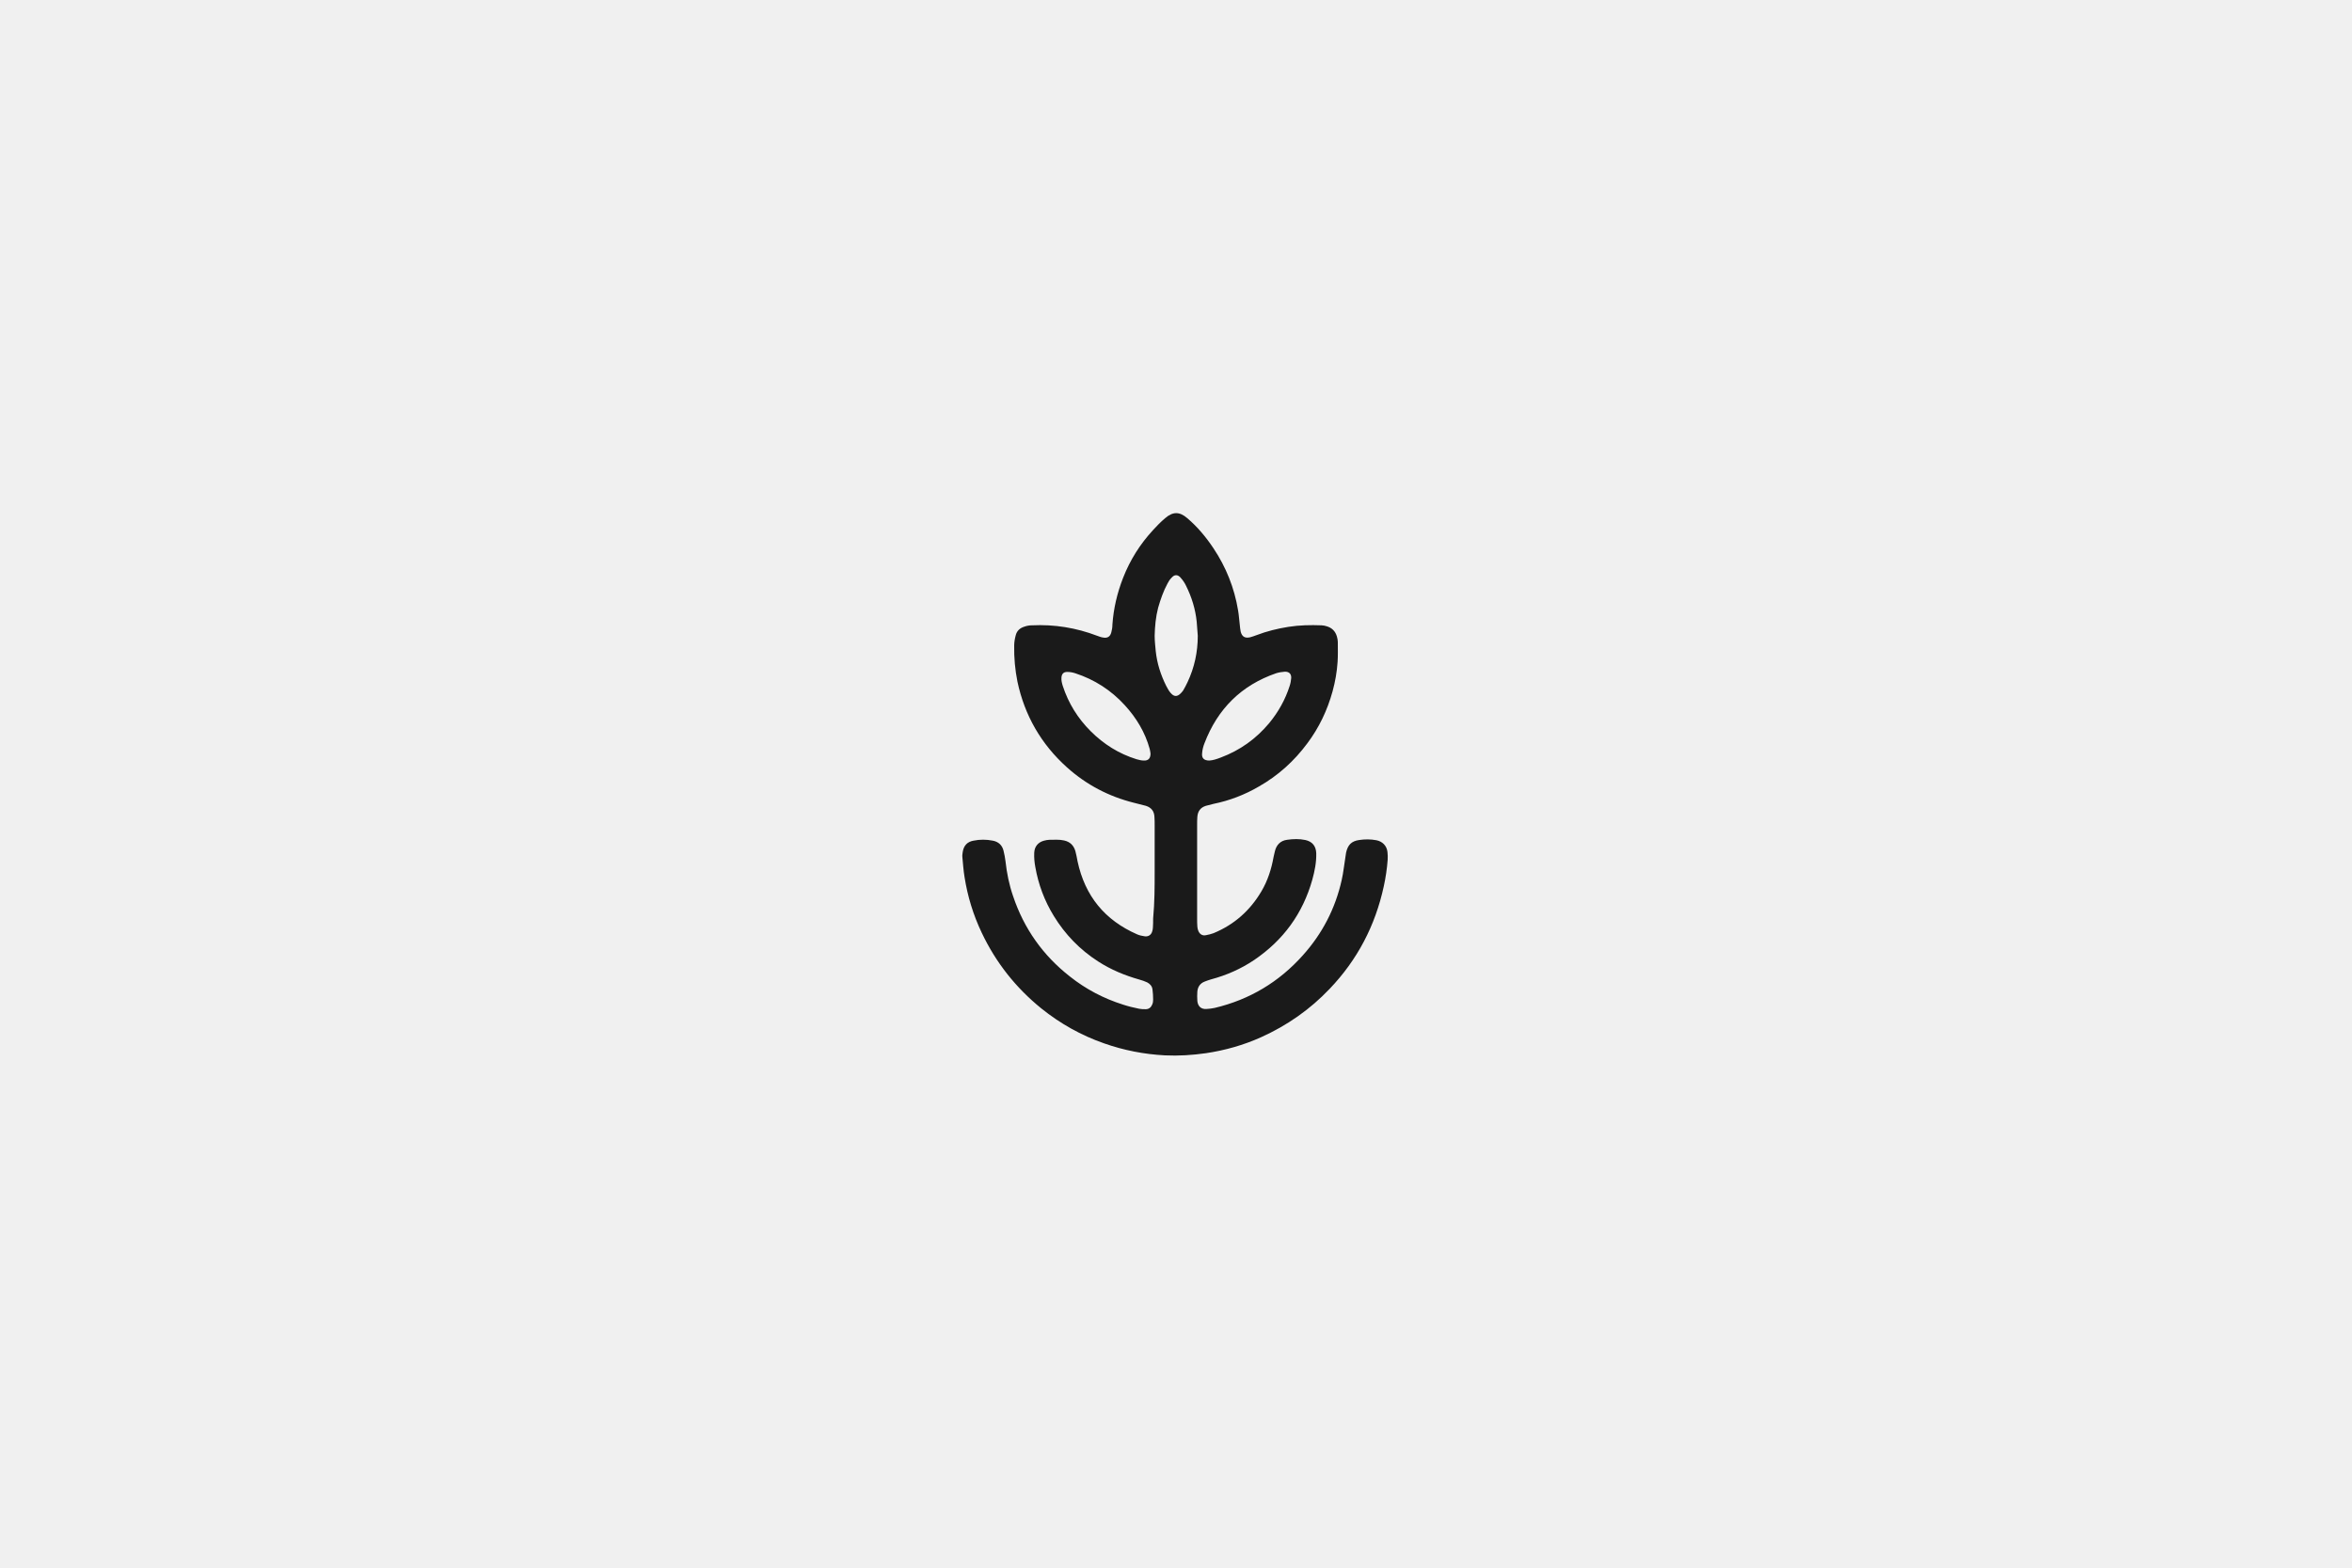
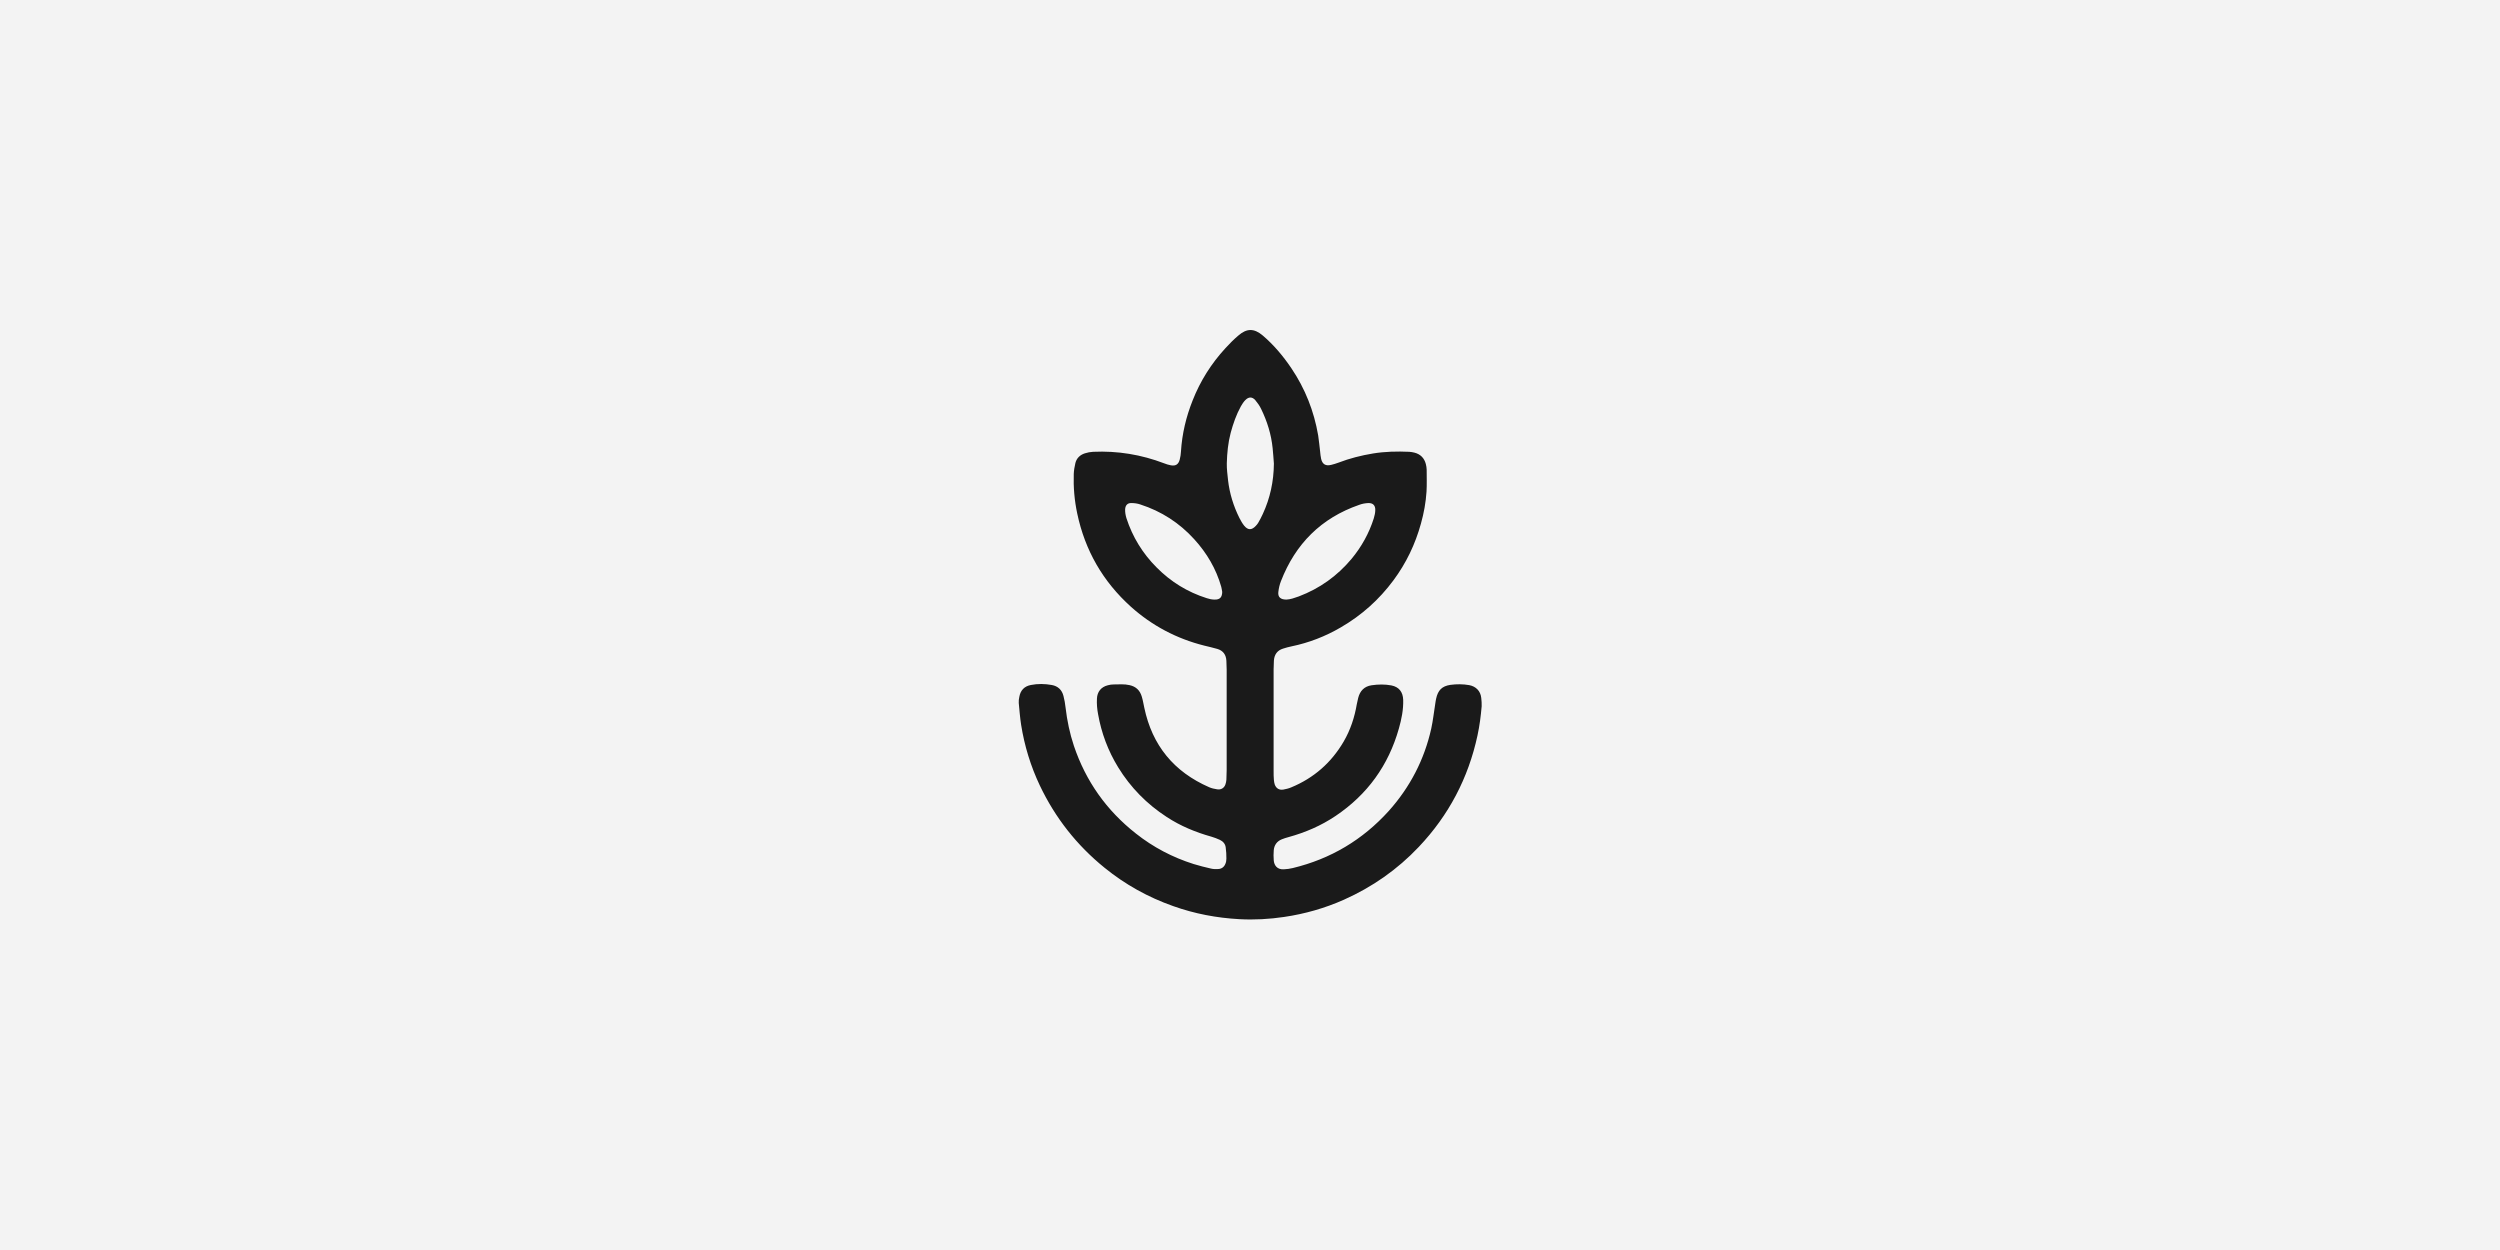
- <svg xmlns="http://www.w3.org/2000/svg" version="1.1" id="Layer_1" x="0px" y="0px" viewBox="0 0 1080 720" style="enable-background:new 0 0 1080 720;" xml:space="preserve">
+ <svg xmlns="http://www.w3.org/2000/svg" version="1.1" x="0px" y="0px" viewBox="0 0 1800 900" style="enable-background:new 0 0 1800 900;" xml:space="preserve">
  <style type="text/css">
- 	.st0{fill:#1A1A1A;}
- 	.st1{fill:#FFFFFF;}
- 	.st2{fill-rule:evenodd;clip-rule:evenodd;fill:#1A1A1A;}
- 	.st3{fill:#231D2B;}
- 	.st4{fill:#060000;}
- 	.st5{clip-path:url(#SVGID_2_);}
- 	.st6{clip-path:url(#SVGID_4_);}
- 	.st7{clip-path:url(#SVGID_6_);}
- 	.st8{clip-path:url(#SVGID_8_);}
- 	.st9{clip-path:url(#SVGID_10_);}
- 	.st10{clip-path:url(#SVGID_12_);}
- 	.st11{clip-path:url(#SVGID_14_);}
- 	.st12{clip-path:url(#SVGID_16_);}
- 	.st13{clip-path:url(#SVGID_18_);}
- 	.st14{clip-path:url(#SVGID_20_);}
- 	.st15{clip-path:url(#SVGID_22_);}
- 	.st16{clip-path:url(#SVGID_24_);}
- 	.st17{clip-path:url(#SVGID_26_);}
- 	.st18{clip-path:url(#SVGID_28_);}
- 	.st19{clip-path:url(#SVGID_30_);}
- 	.st20{clip-path:url(#SVGID_32_);}
- 	.st21{clip-path:url(#SVGID_34_);}
- 	.st22{clip-path:url(#SVGID_36_);}
- 	.st23{clip-path:url(#SVGID_38_);}
- 	.st24{clip-path:url(#SVGID_40_);}
- 	.st25{clip-path:url(#SVGID_42_);}
- 	.st26{clip-path:url(#SVGID_44_);}
- 	.st27{clip-path:url(#SVGID_46_);}
- 	.st28{clip-path:url(#SVGID_48_);}
- 	.st29{clip-path:url(#SVGID_50_);}
- 	.st30{clip-path:url(#SVGID_52_);}
- 	.st31{clip-path:url(#SVGID_54_);}
- 	.st32{clip-path:url(#SVGID_56_);}
- 	.st33{clip-path:url(#SVGID_58_);}
- 	.st34{clip-path:url(#SVGID_60_);}
- 	.st35{clip-path:url(#SVGID_62_);}
- 	.st36{clip-path:url(#SVGID_64_);}
- 	.st37{clip-path:url(#SVGID_66_);}
- 	.st38{clip-path:url(#SVGID_68_);}
- 	.st39{clip-path:url(#SVGID_70_);}
- 	.st40{clip-path:url(#SVGID_72_);}
- 	.st41{clip-path:url(#SVGID_74_);}
- 	.st42{fill-rule:evenodd;clip-rule:evenodd;fill:#2B2D33;}
+ 	.st0{display:none;}
+ 	.st1{display:inline;fill-rule:evenodd;clip-rule:evenodd;}
+ 	.st2{fill:#F3F3F3;}
+ 	.st3{fill:#FFFCF8;}
+ 	.st4{fill:#1A1A1A;}
+ 	.st5{fill:#B9B9B9;}
+ 	.st6{fill-rule:evenodd;clip-rule:evenodd;fill:#1A1A1A;}
+ 	.st7{fill:#E6E7E8;}
+ 	.st8{clip-path:url(#SVGID_2_);}
+ 	.st9{clip-path:url(#SVGID_4_);}
+ 	.st10{clip-path:url(#SVGID_6_);}
+ 	.st11{clip-path:url(#SVGID_8_);}
+ 	.st12{clip-path:url(#SVGID_10_);}
+ 	.st13{clip-path:url(#SVGID_12_);}
+ 	.st14{clip-path:url(#SVGID_14_);}
+ 	.st15{clip-path:url(#SVGID_14_);fill:#1A1A1A;}
+ 	.st16{clip-path:url(#SVGID_16_);}
+ 	.st17{clip-path:url(#SVGID_18_);}
+ 	.st18{clip-path:url(#SVGID_20_);}
+ 	.st19{clip-path:url(#SVGID_22_);}
+ 	.st20{clip-path:url(#SVGID_24_);}
+ 	.st21{clip-path:url(#SVGID_26_);}
+ 	.st22{clip-path:url(#SVGID_28_);}
+ 	.st23{clip-path:url(#SVGID_30_);}
+ 	.st24{clip-path:url(#SVGID_32_);}
+ 	.st25{clip-path:url(#SVGID_34_);}
+ 	.st26{clip-path:url(#SVGID_36_);}
+ 	.st27{clip-path:url(#SVGID_38_);}
+ 	.st28{clip-path:url(#SVGID_40_);}
+ 	.st29{clip-path:url(#SVGID_42_);}
+ 	.st30{clip-path:url(#SVGID_44_);}
+ 	.st31{clip-path:url(#SVGID_46_);}
+ 	.st32{clip-path:url(#SVGID_48_);}
+ 	.st33{clip-path:url(#SVGID_48_);fill:#1A1A1A;}
+ 	.st34{clip-path:url(#SVGID_50_);}
+ 	.st35{clip-path:url(#SVGID_52_);}
+ 	.st36{clip-path:url(#SVGID_54_);}
+ 	.st37{clip-path:url(#SVGID_56_);}
+ 	.st38{clip-path:url(#SVGID_58_);}
+ 	.st39{clip-path:url(#SVGID_60_);}
+ 	.st40{clip-path:url(#SVGID_62_);}
+ 	.st41{clip-path:url(#SVGID_64_);}
+ 	.st42{clip-path:url(#SVGID_66_);}
+ 	.st43{clip-path:url(#SVGID_68_);}
+ 	.st44{clip-path:url(#SVGID_70_);}
+ 	.st45{clip-path:url(#SVGID_72_);}
+ 	.st46{fill:#00A651;}
</style>
-   <path class="st2" d="M530.2,400.4c0-7.2,0-14.4,0-21.5c0-1.2,0-2.4-0.1-3.7c-0.1-2.6-1.4-4.3-3.9-5.1c-1.8-0.5-3.7-0.9-5.5-1.4  c-11.6-2.9-21.9-8.3-30.8-16.3c-11.8-10.6-19.4-23.8-22.7-39.3c-1.1-5.5-1.6-11-1.5-16.6c0-1.6,0.3-3.2,0.7-4.7c0.5-2.1,2-3.4,4-4  c1.1-0.4,2.3-0.6,3.4-0.6c10.3-0.5,20.3,1.1,30,4.8c0.9,0.3,1.8,0.7,2.7,0.8c2,0.4,3.3-0.4,3.8-2.4c0.3-1.1,0.5-2.3,0.5-3.5  c0.5-7.4,2.2-14.6,4.9-21.5c3.2-8.2,7.8-15.5,13.8-22c1.7-1.9,3.5-3.7,5.5-5.4c3.6-3.1,6.6-3.1,10.2,0c4.7,4,8.6,8.7,12,13.8  c5.8,8.7,9.6,18.2,11.3,28.5c0.4,2.2,0.5,4.5,0.8,6.8c0.1,1,0.2,2,0.4,3c0.6,2.3,1.9,3.1,4.3,2.6c1-0.3,2-0.6,3-1  c4.7-1.8,9.6-3,14.6-3.8c5.1-0.8,10.2-0.9,15.3-0.7c0.7,0,1.5,0.2,2.2,0.4c2.5,0.7,4.1,2.3,4.8,4.8c0.2,0.8,0.4,1.6,0.4,2.4  c0,3.1,0.1,6.2-0.1,9.2c-0.3,4.6-1.1,9.1-2.3,13.5c-2.4,8.7-6.2,16.7-11.6,23.9c-6,8.1-13.4,14.8-22.2,19.8  c-6.5,3.8-13.5,6.5-20.9,8c-1.2,0.3-2.4,0.6-3.5,0.9c-2.5,0.8-3.7,2.5-3.9,5.1c-0.1,1.2-0.1,2.4-0.1,3.7c0,14.3,0,28.6,0,42.9  c0,1.2,0,2.4,0.1,3.7c0,0.6,0.2,1.3,0.4,1.9c0.6,1.6,1.9,2.5,3.6,2.1c1.1-0.2,2.3-0.5,3.4-0.9c9.5-3.9,16.8-10.4,22-19.2  c2.9-4.9,4.6-10.2,5.6-15.8c0.2-0.9,0.4-1.8,0.6-2.6c0.7-3,2.6-4.9,5.6-5.3c2.8-0.4,5.6-0.5,8.4,0.1c3.2,0.7,4.9,2.8,5,6.1  c0.1,4.1-0.7,8.1-1.8,12.1c-4.4,15.6-13.3,27.8-26.7,36.9c-6.1,4.1-12.7,7-19.8,8.9c-1,0.3-1.9,0.6-2.9,1c-2.1,0.8-3.2,2.4-3.4,4.6  c-0.1,1.4-0.1,2.9,0,4.3c0.2,2.1,1.4,3.9,4.2,3.7c1.3-0.1,2.5-0.2,3.8-0.5c16-3.8,29.5-11.9,40.4-24.1c9-10,15-21.6,17.9-34.7  c0.8-3.5,1.1-7,1.7-10.5c0.1-0.7,0.2-1.4,0.3-2c0.8-3.6,2.5-5.3,6-5.8c2.6-0.4,5.3-0.4,7.9,0.1c2.7,0.5,4.8,2.5,5.1,5.4  c0.1,1.2,0.2,2.3,0.1,3.5c-0.3,4.1-0.9,8.2-1.8,12.3c-3.9,18-12.1,33.7-24.8,47c-9,9.5-19.6,16.9-31.6,22.3c-8,3.6-16.5,6-25.2,7.3  c-6.3,0.9-12.6,1.3-18.9,1c-9.5-0.5-18.8-2.3-27.9-5.5c-10.6-3.7-20.2-9.1-28.9-16.1c-11.7-9.5-20.8-21-27.3-34.7  c-3.9-8.2-6.5-16.7-7.9-25.6c-0.5-3-0.7-6.1-1-9.2c-0.1-0.8,0.1-1.7,0.2-2.5c0.5-2.8,2.1-4.5,4.9-5c2.9-0.6,5.9-0.6,8.9,0  c2.6,0.5,4.3,2.1,4.9,4.6c0.4,1.6,0.7,3.2,0.9,4.8c0.6,5.5,1.7,10.9,3.5,16.1c5,14.9,13.7,27.2,26.1,36.9  c7.3,5.8,15.5,10.1,24.4,12.9c2.4,0.8,4.9,1.4,7.4,1.9c1,0.2,2,0.2,3,0.2c1.5,0,2.5-0.9,3-2.2c0.3-0.7,0.4-1.4,0.4-2.2  c0-1.6-0.1-3.2-0.3-4.7c-0.2-1.5-1.1-2.5-2.4-3.2c-1.1-0.5-2.4-1-3.6-1.3c-6.7-1.9-13-4.5-18.9-8.3c-8.4-5.4-15.2-12.4-20.4-20.9  c-4.3-7-7.1-14.5-8.5-22.5c-0.4-2.1-0.6-4.3-0.5-6.5c0.1-2.9,1.8-4.9,4.5-5.6c0.8-0.2,1.7-0.4,2.5-0.4c2.2,0,4.5-0.2,6.7,0.3  c2.7,0.6,4.4,2.2,5.2,4.9c0.4,1.5,0.7,3.1,1,4.7c3.4,15.9,12.5,27,27.3,33.5c1.1,0.5,2.2,0.7,3.4,0.9c1.6,0.3,3-0.5,3.5-2  c0.2-0.6,0.4-1.3,0.4-2c0.1-1.4,0.1-2.8,0.1-4.1C530.2,414.3,530.2,407.3,530.2,400.4z M555.3,349.3c1.7-0.1,3.5-0.7,5.3-1.4  c8.8-3.3,16.2-8.6,22.2-15.8c4.2-5.1,7.4-10.8,9.4-17.1c0.4-1.2,0.6-2.4,0.7-3.6c0.1-1.9-1-3-3-2.9c-1.3,0.1-2.6,0.3-3.9,0.7  c-16,5.5-26.9,16.4-32.9,32.1c-0.6,1.5-1,3.1-1.1,4.6C551.7,348.2,552.9,349.3,555.3,349.3z M528.3,346.1c-0.1-0.7-0.2-1.5-0.4-2.2  c-2.1-7.6-6.1-14.2-11.4-20c-6.3-6.9-13.9-11.8-22.8-14.7c-1.2-0.4-2.5-0.6-3.7-0.6c-1.6,0-2.5,0.9-2.6,2.6  c-0.1,1.3,0.2,2.5,0.6,3.8c2.6,8,6.9,14.9,12.8,20.8c6,6,13,10.4,21.1,12.9c1.1,0.3,2.2,0.6,3.3,0.6  C527.3,349.4,528.3,348.3,528.3,346.1z M550,292c-0.2-2.2-0.3-4.3-0.5-6.5c-0.6-5.8-2.3-11.3-4.9-16.5c-0.6-1.3-1.5-2.6-2.5-3.7  c-1.3-1.5-2.8-1.5-4.1,0c-0.8,0.8-1.4,1.7-1.9,2.7c-1.9,3.5-3.2,7.3-4.3,11.1c-1.1,4.2-1.5,8.6-1.6,12.9c0,2.4,0.3,4.8,0.5,7.1  c0.6,5.6,2.3,10.9,4.8,15.9c0.6,1.1,1.2,2.3,2,3.2c1.6,1.9,3.1,1.9,4.8,0.1c0.4-0.4,0.7-0.8,1-1.2c0.7-1.2,1.4-2.5,2-3.8  C548.5,306.5,550,299.4,550,292z" />
+   <g id="bg" class="st0">
+ </g>
+   <g id="Layer_1">
+     <rect x="-19.2" y="-14.5" class="st2" width="1838.4" height="928.9" />
+     <path class="st6" d="M883.2,518.9c0-12.3,0-24.5,0-36.8c0-2.1-0.1-4.2-0.2-6.3c-0.2-4.4-2.4-7.4-6.6-8.6c-3.1-0.9-6.3-1.6-9.5-2.4   c-19.8-5-37.4-14.3-52.6-27.9c-20.2-18.2-33.1-40.6-38.7-67.2c-2-9.4-2.8-18.8-2.5-28.4c0.1-2.7,0.6-5.4,1.2-8   c0.9-3.5,3.4-5.8,6.8-6.9c1.9-0.6,3.9-1,5.9-1.1c17.6-0.8,34.7,2,51.2,8.3c1.5,0.6,3.1,1.1,4.7,1.4c3.5,0.7,5.6-0.6,6.5-4.1   c0.5-1.9,0.8-3.9,0.9-5.9c0.8-12.7,3.7-24.9,8.4-36.7c5.5-14,13.4-26.5,23.6-37.6c2.9-3.2,6-6.3,9.3-9.1c6.1-5.3,11.3-5.3,17.5-0.1   c8,6.8,14.7,14.8,20.6,23.5c10,14.8,16.4,31,19.4,48.6c0.6,3.8,0.9,7.7,1.4,11.6c0.2,1.7,0.3,3.4,0.7,5.1c0.9,4,3.3,5.4,7.3,4.4   c1.8-0.4,3.5-1,5.2-1.6c8.1-3.1,16.4-5.2,24.9-6.6c8.6-1.4,17.3-1.6,26.1-1.2c1.3,0.1,2.5,0.3,3.7,0.6c4.3,1.1,7.1,3.9,8.2,8.2   c0.3,1.3,0.6,2.7,0.6,4c0,5.3,0.2,10.5-0.1,15.8c-0.5,7.8-1.9,15.5-4,23c-4.1,14.9-10.6,28.5-19.8,40.9   c-10.3,13.9-22.9,25.2-37.9,33.9c-11.1,6.5-23,11.1-35.6,13.7c-2,0.4-4.1,1-6,1.6c-4.2,1.3-6.3,4.3-6.6,8.7   c-0.1,2.1-0.2,4.2-0.2,6.3c0,24.4,0,48.9,0,73.3c0,2.1,0,4.2,0.2,6.3c0.1,1.1,0.3,2.2,0.6,3.2c1,2.8,3.2,4.2,6.2,3.7   c2-0.4,3.9-0.8,5.7-1.6c16.2-6.7,28.8-17.7,37.7-32.9c4.9-8.4,7.9-17.5,9.5-27c0.3-1.5,0.7-3,1-4.5c1.3-5.1,4.4-8.3,9.6-9.1   c4.8-0.7,9.6-0.8,14.3,0.1c5.5,1.1,8.3,4.7,8.5,10.4c0.2,7.1-1.2,13.9-3.1,20.6c-7.5,26.6-22.7,47.6-45.6,63   c-10.4,7-21.8,11.9-33.8,15.2c-1.7,0.4-3.3,1-4.9,1.6c-3.5,1.4-5.5,4.2-5.8,7.9c-0.2,2.4-0.2,4.9,0,7.3c0.3,3.6,2.5,6.7,7.3,6.4   c2.2-0.1,4.3-0.4,6.4-0.9c27.3-6.6,50.3-20.3,69.1-41.1c15.3-17.1,25.6-36.9,30.6-59.3c1.3-5.9,1.9-12,2.9-18   c0.2-1.2,0.3-2.3,0.6-3.5c1.3-6.1,4.2-9.1,10.3-10c4.5-0.6,9-0.6,13.6,0.2c4.7,0.9,8.1,4.2,8.6,9.2c0.2,2,0.4,4,0.3,6   c-0.6,7-1.5,14.1-3,21c-6.6,30.7-20.7,57.5-42.3,80.3c-15.4,16.3-33.5,28.9-53.9,38c-13.7,6.1-28.1,10.2-43,12.4   c-10.7,1.6-21.5,2.2-32.3,1.6c-16.3-0.9-32.2-3.9-47.6-9.4c-18.1-6.4-34.5-15.5-49.4-27.6c-20-16.2-35.5-35.9-46.6-59.2   c-6.6-13.9-11.1-28.6-13.5-43.8c-0.8-5.2-1.2-10.4-1.7-15.7c-0.1-1.4,0.1-2.9,0.4-4.3c0.8-4.7,3.6-7.7,8.3-8.6c5-1,10.1-0.9,15.1,0   c4.4,0.8,7.3,3.5,8.4,7.9c0.7,2.7,1.2,5.5,1.5,8.3c1.1,9.4,3,18.6,6,27.6c8.6,25.5,23.5,46.5,44.6,63.1c12.5,9.9,26.4,17.2,41.6,22   c4.1,1.3,8.4,2.3,12.6,3.3c1.7,0.4,3.4,0.4,5.1,0.3c2.5-0.1,4.3-1.5,5.2-3.8c0.5-1.1,0.7-2.5,0.7-3.7c0-2.7-0.1-5.4-0.5-8.1   c-0.3-2.5-1.9-4.3-4.2-5.4c-2-0.9-4-1.7-6.1-2.3c-11.4-3.2-22.3-7.7-32.2-14.2c-14.3-9.3-26-21.2-34.9-35.7   c-7.3-11.9-12.1-24.7-14.5-38.4c-0.7-3.7-1-7.4-0.8-11.1c0.2-4.9,3-8.4,7.8-9.6c1.4-0.4,2.9-0.6,4.3-0.6c3.8,0,7.6-0.4,11.4,0.5   c4.6,1,7.5,3.8,8.8,8.3c0.8,2.6,1.2,5.3,1.8,8c5.7,27.1,21.3,46.1,46.7,57.2c1.8,0.8,3.8,1.2,5.7,1.5c2.8,0.5,5.1-0.9,6-3.5   c0.4-1.1,0.6-2.3,0.7-3.4c0.1-2.3,0.2-4.7,0.2-7.1C883.2,542.7,883.2,530.8,883.2,518.9z M926.2,431.7c2.9-0.1,5.9-1.2,9-2.3   c15-5.7,27.6-14.7,37.9-27c7.2-8.7,12.6-18.4,16-29.1c0.6-2,1.1-4.1,1.1-6.1c0.1-3.3-1.7-5.1-5-5c-2.2,0.1-4.5,0.5-6.6,1.3   c-27.4,9.5-45.9,28.1-56.3,54.9c-1,2.5-1.6,5.2-1.9,7.9C920,429.9,922,431.7,926.2,431.7z M880,426.2c-0.2-1.2-0.4-2.5-0.7-3.7   c-3.7-13-10.4-24.3-19.4-34.2c-10.7-11.8-23.7-20.2-38.9-25.1c-2-0.7-4.3-1-6.4-1c-2.8-0.1-4.3,1.6-4.5,4.4   c-0.1,2.2,0.3,4.3,0.9,6.4c4.4,13.6,11.7,25.5,21.8,35.6c10.2,10.3,22.2,17.7,36.1,22.1c1.8,0.6,3.7,1,5.6,1   C878.3,431.8,879.9,430.1,880,426.2z M917.2,333.8c-0.3-3.7-0.5-7.4-0.9-11.1c-1-9.9-3.9-19.3-8.3-28.3c-1.1-2.3-2.6-4.4-4.2-6.3   c-2.2-2.5-4.7-2.5-7.1-0.1c-1.3,1.3-2.4,3-3.3,4.6c-3.3,6-5.5,12.4-7.3,19c-1.9,7.2-2.6,14.6-2.8,22c-0.1,4.1,0.5,8.1,0.9,12.2   c1.1,9.5,3.9,18.6,8.2,27.2c1,1.9,2.1,3.9,3.4,5.5c2.7,3.3,5.4,3.3,8.3,0.2c0.6-0.6,1.2-1.3,1.7-2.1c1.2-2.1,2.4-4.2,3.4-6.5   C914.5,358.7,917.1,346.5,917.2,333.8z" />
+   </g>
</svg>
